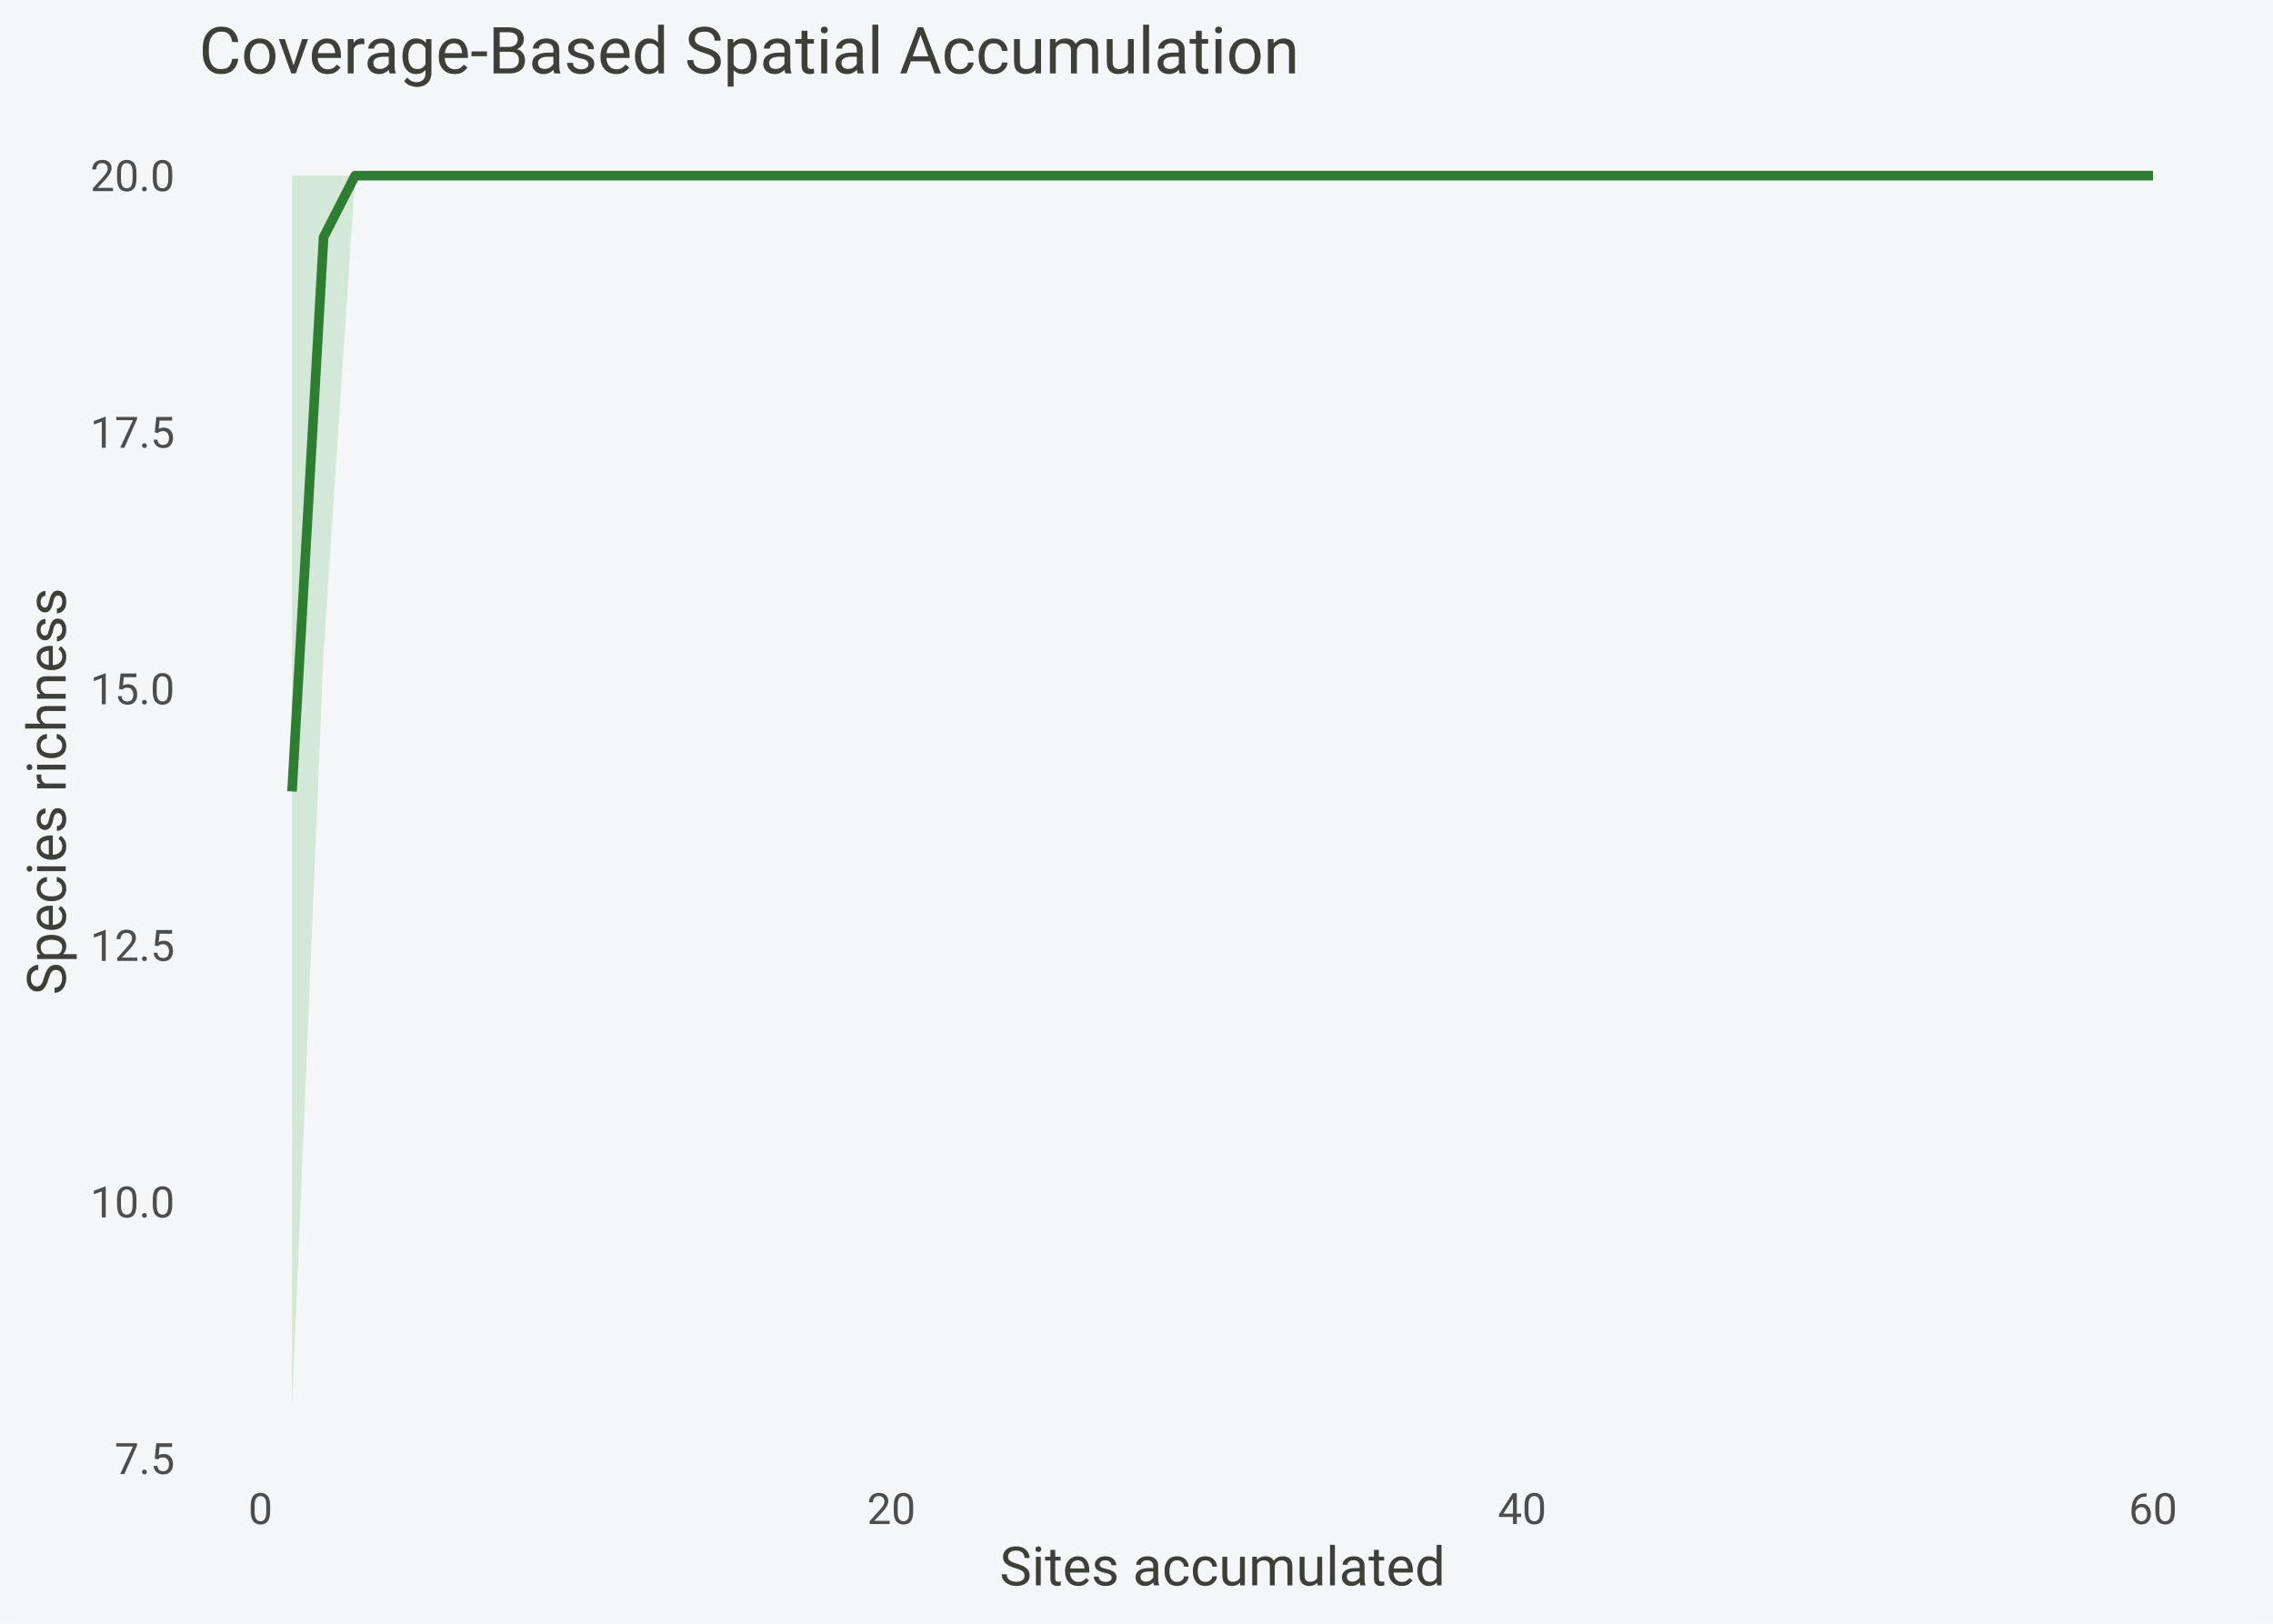
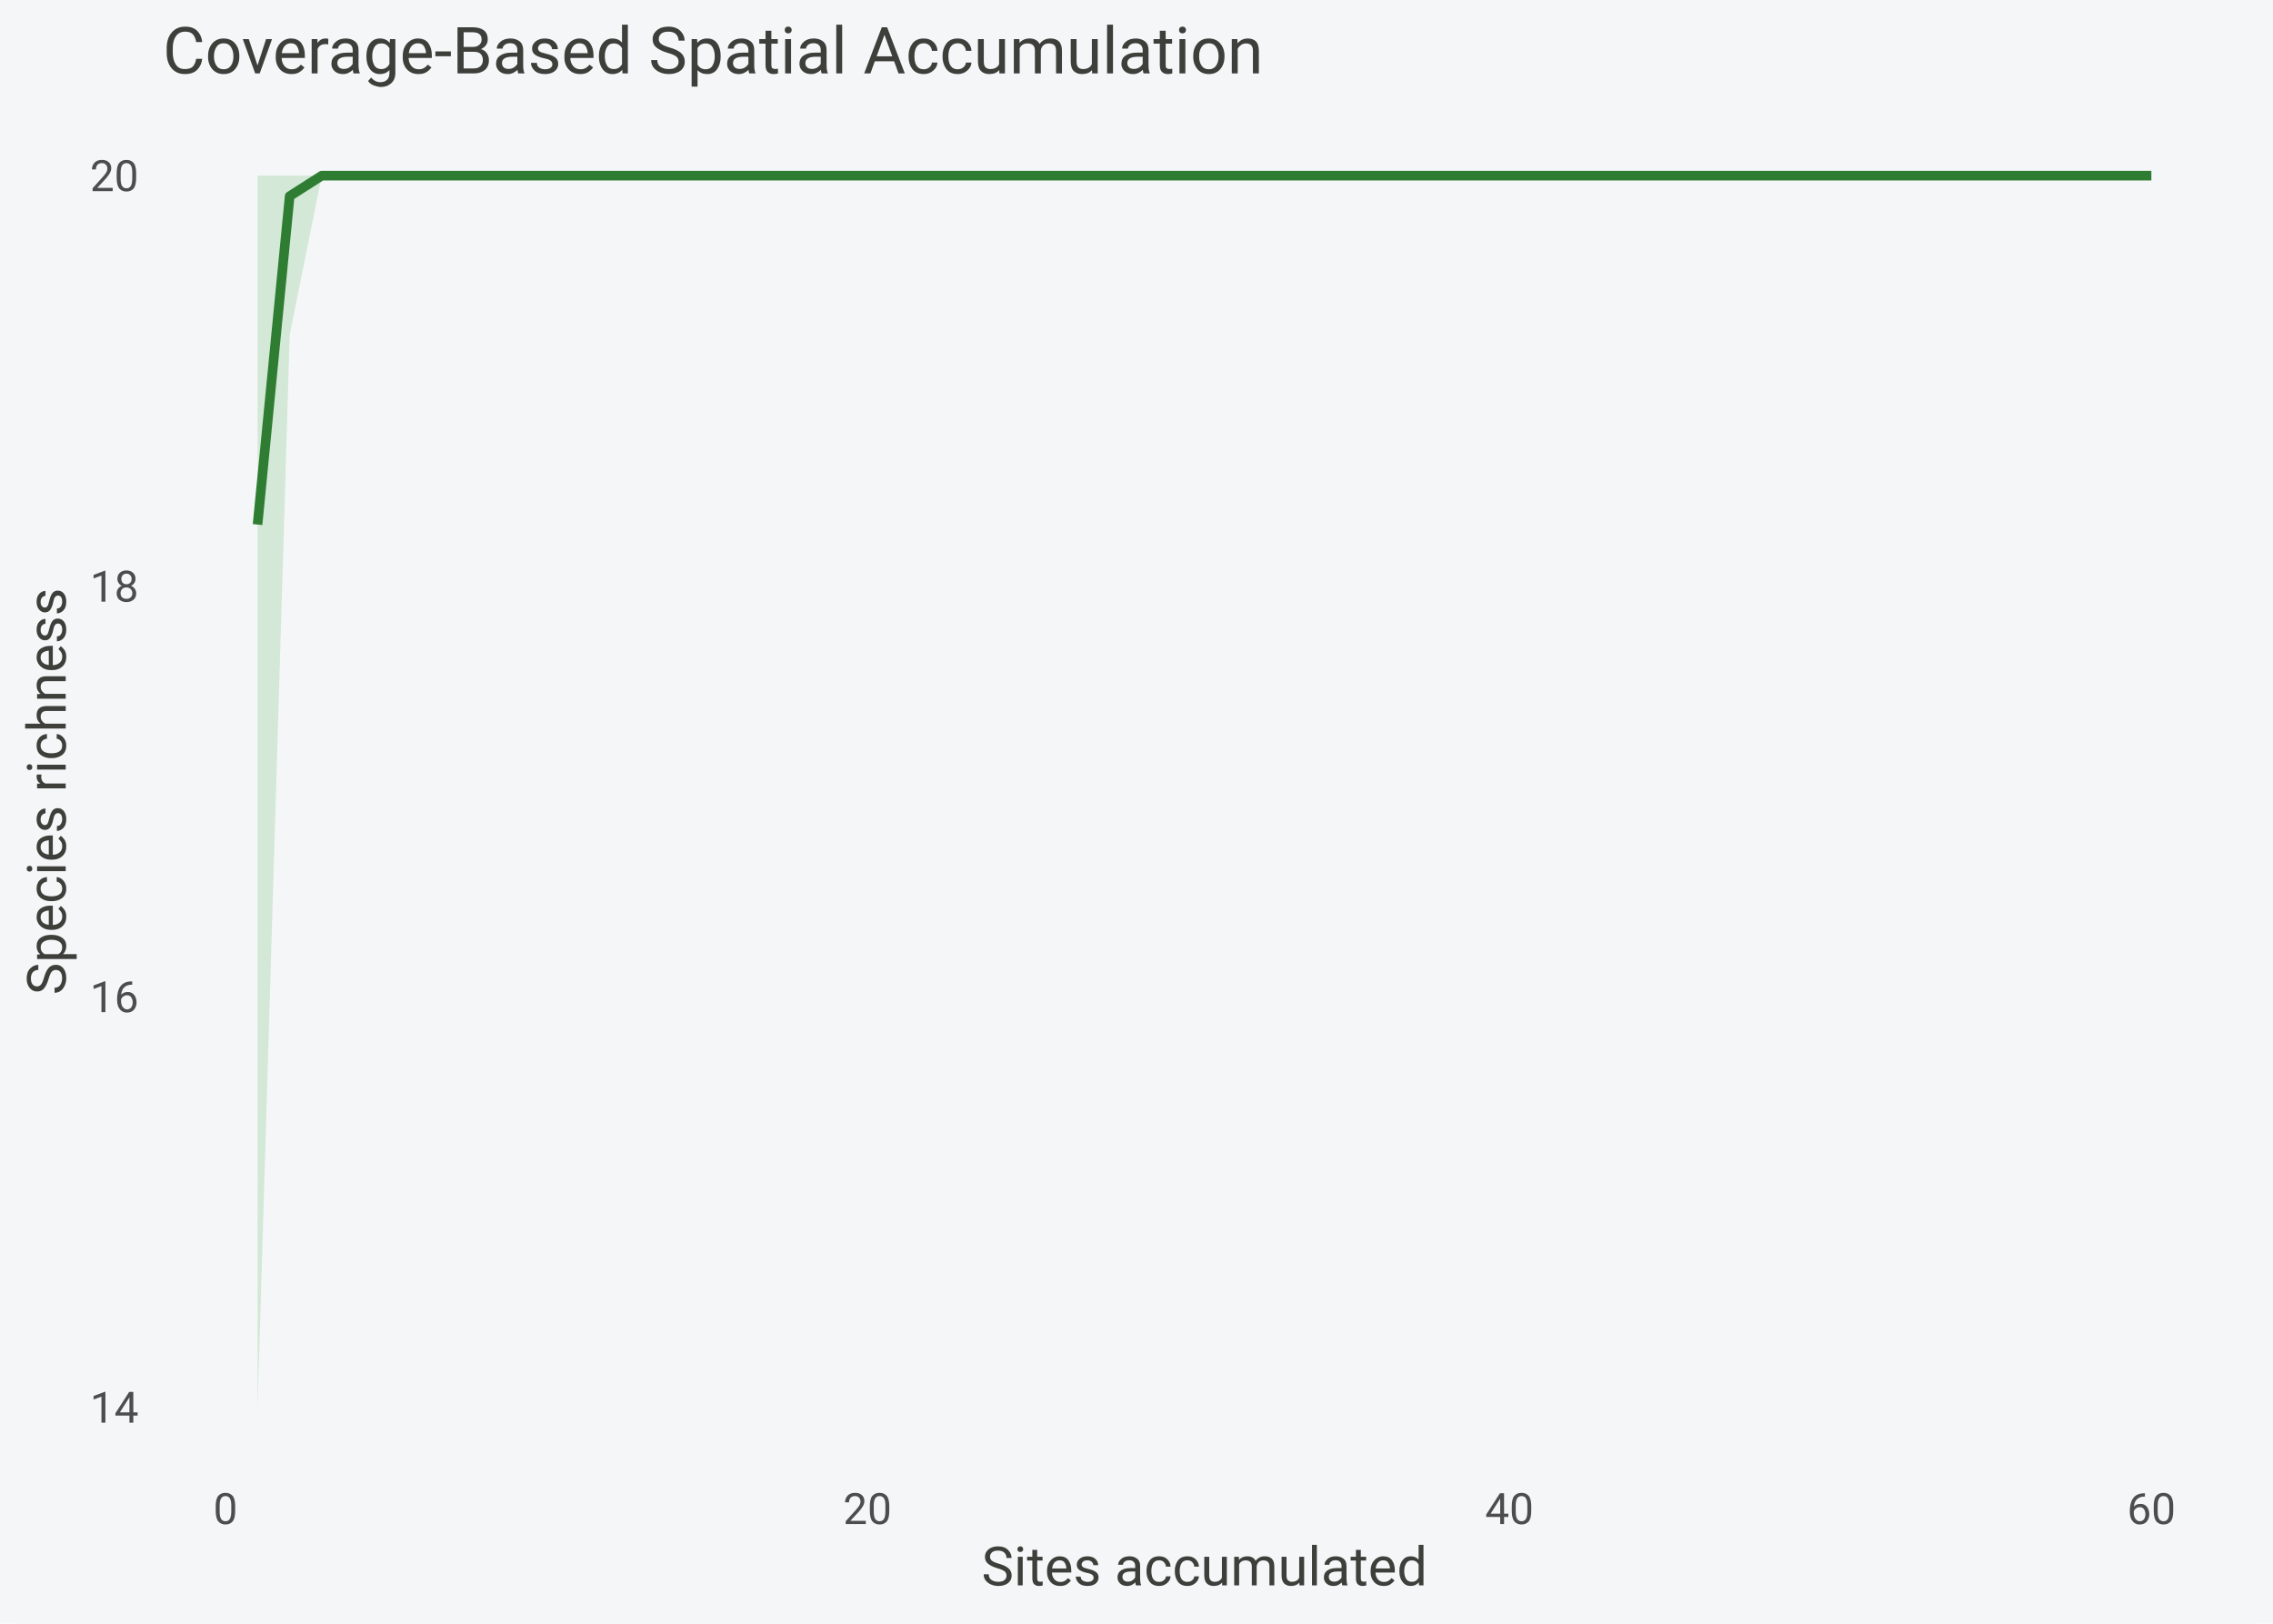
<svg xmlns="http://www.w3.org/2000/svg" width="504.00pt" height="360.00pt" viewBox="0 0 504.00 360.00">
  <g class="svglite">
    <defs>
      <style type="text/css">
    /* theme-aware-processed */
    .svglite line, .svglite polyline, .svglite polygon, .svglite path, .svglite circle {
      fill: none;
      stroke: #3E3F3A;
      stroke-linecap: round;
      stroke-linejoin: round;
      stroke-miterlimit: 10.00;
    }
    .svglite &gt; g &gt; rect {
      fill: none;
      stroke: #3E3F3A;
      stroke-linecap: round;
      stroke-linejoin: round;
      stroke-miterlimit: 10.00;
    }
    .svglite text {
      white-space: pre;
      fill: #3E3F3A;
    }
    .svglite g.glyphgroup path {
      fill: inherit;
      stroke: none;
    }
  </style>
    </defs>
    <rect width="100%" height="100%" style="stroke: none; fill: #F5F6F8;" />
    <defs>
      <clipPath id="cpMC4wMHw1MDQuMDB8MC4wMHwzNjAuMDA=">
        <rect x="0.00" y="0.00" width="504.00" height="360.00" />
      </clipPath>
    </defs>
    <g clip-path="url(#cpMC4wMHw1MDQuMDB8MC4wMHwzNjAuMDA=)">
      <rect rx="4" x="0.00" y="0.00" width="504.00" height="360.00" style="stroke-width: 1.16; stroke: none; fill: #F5F6F8;" />
    </g>
    <defs>
-       <clipPath id="cpNDQuMTJ8NDk4LjAyfDI1LjI4fDMyNS42NQ==">
-         <rect x="44.12" y="25.28" width="453.90" height="300.37" />
+       <clipPath id="cpMzYuMTJ8NDk4LjAyfDI1LjI4fDMyNS42NQ==">
+         <rect x="36.12" y="25.28" width="461.90" height="300.37" />
      </clipPath>
    </defs>
-     <g clip-path="url(#cpNDQuMTJ8NDk4LjAyfDI1LjI4fDMyNS42NQ==)">
-       <polygon points="64.75,38.94 71.75,38.94 78.74,38.94 85.73,38.94 92.73,38.94 99.72,38.94 106.71,38.94 113.71,38.94 120.70,38.94 127.70,38.94 134.69,38.94 141.68,38.94 148.68,38.94 155.67,38.94 162.67,38.94 169.66,38.94 176.65,38.94 183.65,38.94 190.64,38.94 197.64,38.94 204.63,38.94 211.62,38.94 218.62,38.94 225.61,38.94 232.60,38.94 239.60,38.94 246.59,38.94 253.59,38.94 260.58,38.94 267.57,38.94 274.57,38.94 281.56,38.94 288.56,38.94 295.55,38.94 302.54,38.94 309.54,38.94 316.53,38.94 323.52,38.94 330.52,38.94 337.51,38.94 344.51,38.94 351.50,38.94 358.49,38.94 365.49,38.94 372.48,38.94 379.48,38.94 386.47,38.94 393.46,38.94 400.46,38.94 407.45,38.94 414.45,38.94 421.44,38.94 428.43,38.94 435.43,38.94 442.42,38.94 449.41,38.94 456.41,38.94 463.40,38.94 470.40,38.94 477.39,38.94 477.39,38.94 470.40,38.94 463.40,38.94 456.41,38.94 449.41,38.94 442.42,38.94 435.43,38.94 428.43,38.94 421.44,38.94 414.45,38.94 407.45,38.94 400.46,38.94 393.46,38.94 386.47,38.94 379.48,38.94 372.48,38.94 365.49,38.94 358.49,38.94 351.50,38.94 344.51,38.94 337.51,38.94 330.52,38.94 323.52,38.94 316.53,38.94 309.54,38.94 302.54,38.94 295.55,38.94 288.56,38.94 281.56,38.94 274.57,38.94 267.57,38.94 260.58,38.94 253.59,38.94 246.59,38.94 239.60,38.94 232.60,38.94 225.61,38.94 218.62,38.94 211.62,38.94 204.63,38.94 197.64,38.94 190.64,38.94 183.65,38.94 176.65,38.94 169.66,38.94 162.67,38.94 155.67,38.94 148.68,38.94 141.68,38.94 134.69,38.94 127.70,38.94 120.70,38.94 113.71,38.94 106.71,38.94 99.72,38.94 92.73,38.94 85.73,38.94 78.74,38.94 71.75,144.75 64.75,312.00 " style="stroke-width: 0.00; stroke: none; stroke-linecap: butt; fill: #4CAF50; fill-opacity: 0.20;" />
-       <polyline points="64.75,38.94 71.75,38.94 78.74,38.94 85.73,38.94 92.73,38.94 99.72,38.94 106.71,38.94 113.71,38.94 120.70,38.94 127.70,38.94 134.69,38.94 141.68,38.94 148.68,38.94 155.67,38.94 162.67,38.94 169.66,38.94 176.65,38.94 183.65,38.94 190.64,38.94 197.64,38.94 204.63,38.94 211.62,38.94 218.62,38.94 225.61,38.94 232.60,38.94 239.60,38.94 246.59,38.94 253.59,38.94 260.58,38.94 267.57,38.94 274.57,38.94 281.56,38.94 288.56,38.94 295.55,38.94 302.54,38.94 309.54,38.94 316.53,38.94 323.52,38.94 330.52,38.94 337.51,38.94 344.51,38.94 351.50,38.94 358.49,38.94 365.49,38.94 372.48,38.94 379.48,38.94 386.47,38.94 393.46,38.94 400.46,38.94 407.45,38.94 414.45,38.94 421.44,38.94 428.43,38.94 435.43,38.94 442.42,38.94 449.41,38.94 456.41,38.94 463.40,38.94 470.40,38.94 477.39,38.94 " style="stroke-width: 1.16; stroke: none; stroke-linecap: butt;" />
-       <polyline points="477.39,38.94 470.40,38.94 463.40,38.94 456.41,38.94 449.41,38.94 442.42,38.94 435.43,38.94 428.43,38.94 421.44,38.94 414.45,38.94 407.45,38.94 400.46,38.94 393.46,38.94 386.47,38.94 379.48,38.94 372.48,38.94 365.49,38.94 358.49,38.94 351.50,38.94 344.51,38.94 337.51,38.94 330.52,38.94 323.52,38.94 316.53,38.94 309.54,38.94 302.54,38.94 295.55,38.94 288.56,38.94 281.56,38.94 274.57,38.94 267.57,38.94 260.58,38.94 253.59,38.94 246.59,38.94 239.60,38.94 232.60,38.94 225.61,38.94 218.62,38.94 211.62,38.94 204.63,38.94 197.64,38.94 190.64,38.94 183.65,38.94 176.65,38.94 169.66,38.94 162.67,38.94 155.67,38.94 148.68,38.94 141.68,38.94 134.69,38.94 127.70,38.94 120.70,38.94 113.71,38.94 106.71,38.94 99.72,38.94 92.73,38.94 85.73,38.94 78.74,38.94 71.75,144.75 64.75,312.00 " style="stroke-width: 1.16; stroke: none; stroke-linecap: butt;" />
-       <polyline points="64.75,175.47 71.75,52.59 78.74,38.94 85.73,38.94 92.73,38.94 99.72,38.94 106.71,38.94 113.71,38.94 120.70,38.94 127.70,38.94 134.69,38.94 141.68,38.94 148.68,38.94 155.67,38.94 162.67,38.94 169.66,38.94 176.65,38.94 183.65,38.94 190.64,38.94 197.64,38.94 204.63,38.94 211.62,38.94 218.62,38.94 225.61,38.94 232.60,38.94 239.60,38.94 246.59,38.94 253.59,38.94 260.58,38.94 267.57,38.94 274.57,38.94 281.56,38.94 288.56,38.94 295.55,38.94 302.54,38.94 309.54,38.94 316.53,38.94 323.52,38.94 330.52,38.94 337.51,38.94 344.51,38.94 351.50,38.94 358.49,38.94 365.49,38.94 372.48,38.94 379.48,38.94 386.47,38.94 393.46,38.94 400.46,38.94 407.45,38.94 414.45,38.94 421.44,38.94 428.43,38.94 435.43,38.94 442.42,38.94 449.41,38.94 456.41,38.94 463.40,38.94 470.40,38.94 477.39,38.94 " style="stroke-width: 2.13; stroke: #2E7D32; stroke-linecap: butt;" />
+     <g clip-path="url(#cpMzYuMTJ8NDk4LjAyfDI1LjI4fDMyNS42NQ==)">
+       <polygon points="57.11,38.94 64.23,38.94 71.35,38.94 78.47,38.94 85.58,38.94 92.70,38.94 99.82,38.94 106.93,38.94 114.05,38.94 121.17,38.94 128.29,38.94 135.40,38.94 142.52,38.94 149.64,38.94 156.75,38.94 163.87,38.94 170.99,38.94 178.11,38.94 185.22,38.94 192.34,38.94 199.46,38.94 206.58,38.94 213.69,38.94 220.81,38.94 227.93,38.94 235.04,38.94 242.16,38.94 249.28,38.94 256.40,38.94 263.51,38.94 270.63,38.94 277.75,38.94 284.86,38.94 291.98,38.94 299.10,38.94 306.22,38.94 313.33,38.94 320.45,38.94 327.57,38.94 334.68,38.94 341.80,38.94 348.92,38.94 356.04,38.94 363.15,38.94 370.27,38.94 377.39,38.94 384.50,38.94 391.62,38.94 398.74,38.94 405.86,38.94 412.97,38.94 420.09,38.94 427.21,38.94 434.32,38.94 441.44,38.94 448.56,38.94 455.68,38.94 462.79,38.94 469.91,38.94 477.03,38.94 477.03,38.94 469.91,38.94 462.79,38.94 455.68,38.94 448.56,38.94 441.44,38.94 434.32,38.94 427.21,38.94 420.09,38.94 412.97,38.94 405.86,38.94 398.74,38.94 391.62,38.94 384.50,38.94 377.39,38.94 370.27,38.94 363.15,38.94 356.04,38.94 348.92,38.94 341.80,38.94 334.68,38.94 327.57,38.94 320.45,38.94 313.33,38.94 306.22,38.94 299.10,38.94 291.98,38.94 284.86,38.94 277.75,38.94 270.63,38.94 263.51,38.94 256.40,38.94 249.28,38.94 242.16,38.94 235.04,38.94 227.93,38.94 220.81,38.94 213.69,38.94 206.58,38.94 199.46,38.94 192.34,38.94 185.22,38.94 178.11,38.94 170.99,38.94 163.87,38.94 156.75,38.94 149.64,38.94 142.52,38.94 135.40,38.94 128.29,38.94 121.17,38.94 114.05,38.94 106.93,38.94 99.82,38.94 92.70,38.94 85.58,38.94 78.47,38.94 71.35,38.94 64.23,74.21 57.11,312.00 " style="stroke-width: 0.00; stroke: none; stroke-linecap: butt; fill: #4CAF50; fill-opacity: 0.20;" />
+       <polyline points="57.11,38.94 64.23,38.94 71.35,38.94 78.47,38.94 85.58,38.94 92.70,38.94 99.82,38.94 106.93,38.94 114.05,38.94 121.17,38.94 128.29,38.94 135.40,38.94 142.52,38.94 149.64,38.94 156.75,38.94 163.87,38.94 170.99,38.94 178.11,38.94 185.22,38.94 192.34,38.94 199.46,38.94 206.58,38.94 213.69,38.94 220.81,38.94 227.93,38.94 235.04,38.94 242.16,38.94 249.28,38.94 256.40,38.94 263.51,38.94 270.63,38.94 277.75,38.94 284.86,38.94 291.98,38.94 299.10,38.94 306.22,38.94 313.33,38.94 320.45,38.94 327.57,38.94 334.68,38.94 341.80,38.94 348.92,38.94 356.04,38.94 363.15,38.94 370.27,38.94 377.39,38.94 384.50,38.94 391.62,38.94 398.74,38.94 405.86,38.94 412.97,38.94 420.09,38.94 427.21,38.94 434.32,38.94 441.44,38.94 448.56,38.94 455.68,38.94 462.79,38.94 469.91,38.94 477.03,38.94 " style="stroke-width: 1.16; stroke: none; stroke-linecap: butt;" />
+       <polyline points="477.03,38.94 469.91,38.94 462.79,38.94 455.68,38.94 448.56,38.94 441.44,38.94 434.32,38.94 427.21,38.94 420.09,38.94 412.97,38.94 405.86,38.94 398.74,38.94 391.62,38.94 384.50,38.94 377.39,38.94 370.27,38.94 363.15,38.94 356.04,38.94 348.92,38.94 341.80,38.94 334.68,38.94 327.57,38.94 320.45,38.94 313.33,38.94 306.22,38.94 299.10,38.94 291.98,38.94 284.86,38.94 277.75,38.94 270.63,38.94 263.51,38.94 256.40,38.94 249.28,38.94 242.16,38.94 235.04,38.94 227.93,38.94 220.81,38.94 213.69,38.94 206.58,38.94 199.46,38.94 192.34,38.94 185.22,38.94 178.11,38.94 170.99,38.94 163.87,38.94 156.75,38.94 149.64,38.94 142.52,38.94 135.40,38.94 128.29,38.94 121.17,38.94 114.05,38.94 106.93,38.94 99.82,38.94 92.70,38.94 85.58,38.94 78.47,38.94 71.35,38.94 64.23,74.21 57.11,312.00 " style="stroke-width: 1.16; stroke: none; stroke-linecap: butt;" />
+       <polyline points="57.11,116.30 64.23,43.49 71.35,38.94 78.47,38.94 85.58,38.94 92.70,38.94 99.82,38.94 106.93,38.94 114.05,38.94 121.17,38.94 128.29,38.94 135.40,38.94 142.52,38.94 149.64,38.94 156.75,38.94 163.87,38.94 170.99,38.94 178.11,38.94 185.22,38.94 192.34,38.94 199.46,38.94 206.58,38.94 213.69,38.94 220.81,38.94 227.93,38.94 235.04,38.94 242.16,38.94 249.28,38.94 256.40,38.94 263.51,38.94 270.63,38.94 277.75,38.94 284.86,38.94 291.98,38.94 299.10,38.94 306.22,38.94 313.33,38.94 320.45,38.94 327.57,38.94 334.68,38.94 341.80,38.94 348.92,38.94 356.04,38.94 363.15,38.94 370.27,38.94 377.39,38.94 384.50,38.94 391.62,38.94 398.74,38.94 405.86,38.94 412.97,38.94 420.09,38.94 427.21,38.94 434.32,38.94 441.44,38.94 448.56,38.94 455.68,38.94 462.79,38.94 469.91,38.94 477.03,38.94 " style="stroke-width: 2.13; stroke: #2E7D32; stroke-linecap: butt;" />
    </g>
    <g clip-path="url(#cpMC4wMHw1MDQuMDB8MC4wMHwzNjAuMDA=)">
-       <text x="38.74" y="326.81" text-anchor="end" style="font-size: 9.60px;fill: #4D4D4D; font-family: &quot;Roboto&quot;, -apple-system, BlinkMacSystemFont, &quot;Segoe UI&quot;, system-ui, sans-serif;" textLength="13.33px" lengthAdjust="spacingAndGlyphs">7.5</text>
-       <text x="38.74" y="269.92" text-anchor="end" style="font-size: 9.60px;fill: #4D4D4D; font-family: &quot;Roboto&quot;, -apple-system, BlinkMacSystemFont, &quot;Segoe UI&quot;, system-ui, sans-serif;" textLength="18.66px" lengthAdjust="spacingAndGlyphs">10.0</text>
-       <text x="38.74" y="213.03" text-anchor="end" style="font-size: 9.60px;fill: #4D4D4D; font-family: &quot;Roboto&quot;, -apple-system, BlinkMacSystemFont, &quot;Segoe UI&quot;, system-ui, sans-serif;" textLength="18.66px" lengthAdjust="spacingAndGlyphs">12.5</text>
-       <text x="38.74" y="156.15" text-anchor="end" style="font-size: 9.60px;fill: #4D4D4D; font-family: &quot;Roboto&quot;, -apple-system, BlinkMacSystemFont, &quot;Segoe UI&quot;, system-ui, sans-serif;" textLength="18.66px" lengthAdjust="spacingAndGlyphs">15.0</text>
-       <text x="38.74" y="99.26" text-anchor="end" style="font-size: 9.60px;fill: #4D4D4D; font-family: &quot;Roboto&quot;, -apple-system, BlinkMacSystemFont, &quot;Segoe UI&quot;, system-ui, sans-serif;" textLength="18.66px" lengthAdjust="spacingAndGlyphs">17.5</text>
-       <text x="38.74" y="42.37" text-anchor="end" style="font-size: 9.60px;fill: #4D4D4D; font-family: &quot;Roboto&quot;, -apple-system, BlinkMacSystemFont, &quot;Segoe UI&quot;, system-ui, sans-serif;" textLength="18.66px" lengthAdjust="spacingAndGlyphs">20.0</text>
-       <text x="57.76" y="337.90" text-anchor="middle" style="font-size: 9.60px;fill: #4D4D4D; font-family: &quot;Roboto&quot;, -apple-system, BlinkMacSystemFont, &quot;Segoe UI&quot;, system-ui, sans-serif;" textLength="5.33px" lengthAdjust="spacingAndGlyphs">0</text>
-       <text x="197.64" y="337.90" text-anchor="middle" style="font-size: 9.60px;fill: #4D4D4D; font-family: &quot;Roboto&quot;, -apple-system, BlinkMacSystemFont, &quot;Segoe UI&quot;, system-ui, sans-serif;" textLength="10.66px" lengthAdjust="spacingAndGlyphs">20</text>
-       <text x="337.51" y="337.90" text-anchor="middle" style="font-size: 9.60px;fill: #4D4D4D; font-family: &quot;Roboto&quot;, -apple-system, BlinkMacSystemFont, &quot;Segoe UI&quot;, system-ui, sans-serif;" textLength="10.66px" lengthAdjust="spacingAndGlyphs">40</text>
-       <text x="477.39" y="337.90" text-anchor="middle" style="font-size: 9.60px;fill: #4D4D4D; font-family: &quot;Roboto&quot;, -apple-system, BlinkMacSystemFont, &quot;Segoe UI&quot;, system-ui, sans-serif;" textLength="10.66px" lengthAdjust="spacingAndGlyphs">60</text>
-       <text x="271.07" y="351.50" text-anchor="middle" style="font-size: 12.00px; font-family: &quot;Roboto&quot;, -apple-system, BlinkMacSystemFont, &quot;Segoe UI&quot;, system-ui, sans-serif;" textLength="98.03px" lengthAdjust="spacingAndGlyphs">Sites accumulated</text>
+       <text x="30.74" y="315.43" text-anchor="end" style="font-size: 9.60px;fill: #4D4D4D; font-family: &quot;Roboto&quot;, -apple-system, BlinkMacSystemFont, &quot;Segoe UI&quot;, system-ui, sans-serif;" textLength="10.66px" lengthAdjust="spacingAndGlyphs">14</text>
+       <text x="30.74" y="224.41" text-anchor="end" style="font-size: 9.60px;fill: #4D4D4D; font-family: &quot;Roboto&quot;, -apple-system, BlinkMacSystemFont, &quot;Segoe UI&quot;, system-ui, sans-serif;" textLength="10.66px" lengthAdjust="spacingAndGlyphs">16</text>
+       <text x="30.74" y="133.39" text-anchor="end" style="font-size: 9.60px;fill: #4D4D4D; font-family: &quot;Roboto&quot;, -apple-system, BlinkMacSystemFont, &quot;Segoe UI&quot;, system-ui, sans-serif;" textLength="10.66px" lengthAdjust="spacingAndGlyphs">18</text>
+       <text x="30.74" y="42.37" text-anchor="end" style="font-size: 9.60px;fill: #4D4D4D; font-family: &quot;Roboto&quot;, -apple-system, BlinkMacSystemFont, &quot;Segoe UI&quot;, system-ui, sans-serif;" textLength="10.66px" lengthAdjust="spacingAndGlyphs">20</text>
+       <text x="50.00" y="337.90" text-anchor="middle" style="font-size: 9.60px;fill: #4D4D4D; font-family: &quot;Roboto&quot;, -apple-system, BlinkMacSystemFont, &quot;Segoe UI&quot;, system-ui, sans-serif;" textLength="5.33px" lengthAdjust="spacingAndGlyphs">0</text>
+       <text x="192.34" y="337.90" text-anchor="middle" style="font-size: 9.60px;fill: #4D4D4D; font-family: &quot;Roboto&quot;, -apple-system, BlinkMacSystemFont, &quot;Segoe UI&quot;, system-ui, sans-serif;" textLength="10.66px" lengthAdjust="spacingAndGlyphs">20</text>
+       <text x="334.68" y="337.90" text-anchor="middle" style="font-size: 9.60px;fill: #4D4D4D; font-family: &quot;Roboto&quot;, -apple-system, BlinkMacSystemFont, &quot;Segoe UI&quot;, system-ui, sans-serif;" textLength="10.66px" lengthAdjust="spacingAndGlyphs">40</text>
+       <text x="477.03" y="337.90" text-anchor="middle" style="font-size: 9.60px;fill: #4D4D4D; font-family: &quot;Roboto&quot;, -apple-system, BlinkMacSystemFont, &quot;Segoe UI&quot;, system-ui, sans-serif;" textLength="10.66px" lengthAdjust="spacingAndGlyphs">60</text>
+       <text x="267.07" y="351.50" text-anchor="middle" style="font-size: 12.00px; font-family: &quot;Roboto&quot;, -apple-system, BlinkMacSystemFont, &quot;Segoe UI&quot;, system-ui, sans-serif;" textLength="98.03px" lengthAdjust="spacingAndGlyphs">Sites accumulated</text>
      <text transform="translate(14.57,175.47) rotate(-90)" text-anchor="middle" style="font-size: 12.00px; font-family: &quot;Roboto&quot;, -apple-system, BlinkMacSystemFont, &quot;Segoe UI&quot;, system-ui, sans-serif;" textLength="90.70px" lengthAdjust="spacingAndGlyphs">Species richness</text>
-       <text x="44.12" y="16.28" style="font-size: 14.40px; font-family: &quot;Roboto&quot;, -apple-system, BlinkMacSystemFont, &quot;Segoe UI&quot;, system-ui, sans-serif;" textLength="245.58px" lengthAdjust="spacingAndGlyphs">Coverage-Based Spatial Accumulation</text>
+       <text x="36.12" y="16.28" style="font-size: 14.40px; font-family: &quot;Roboto&quot;, -apple-system, BlinkMacSystemFont, &quot;Segoe UI&quot;, system-ui, sans-serif;" textLength="245.58px" lengthAdjust="spacingAndGlyphs">Coverage-Based Spatial Accumulation</text>
    </g>
  </g>
</svg>
